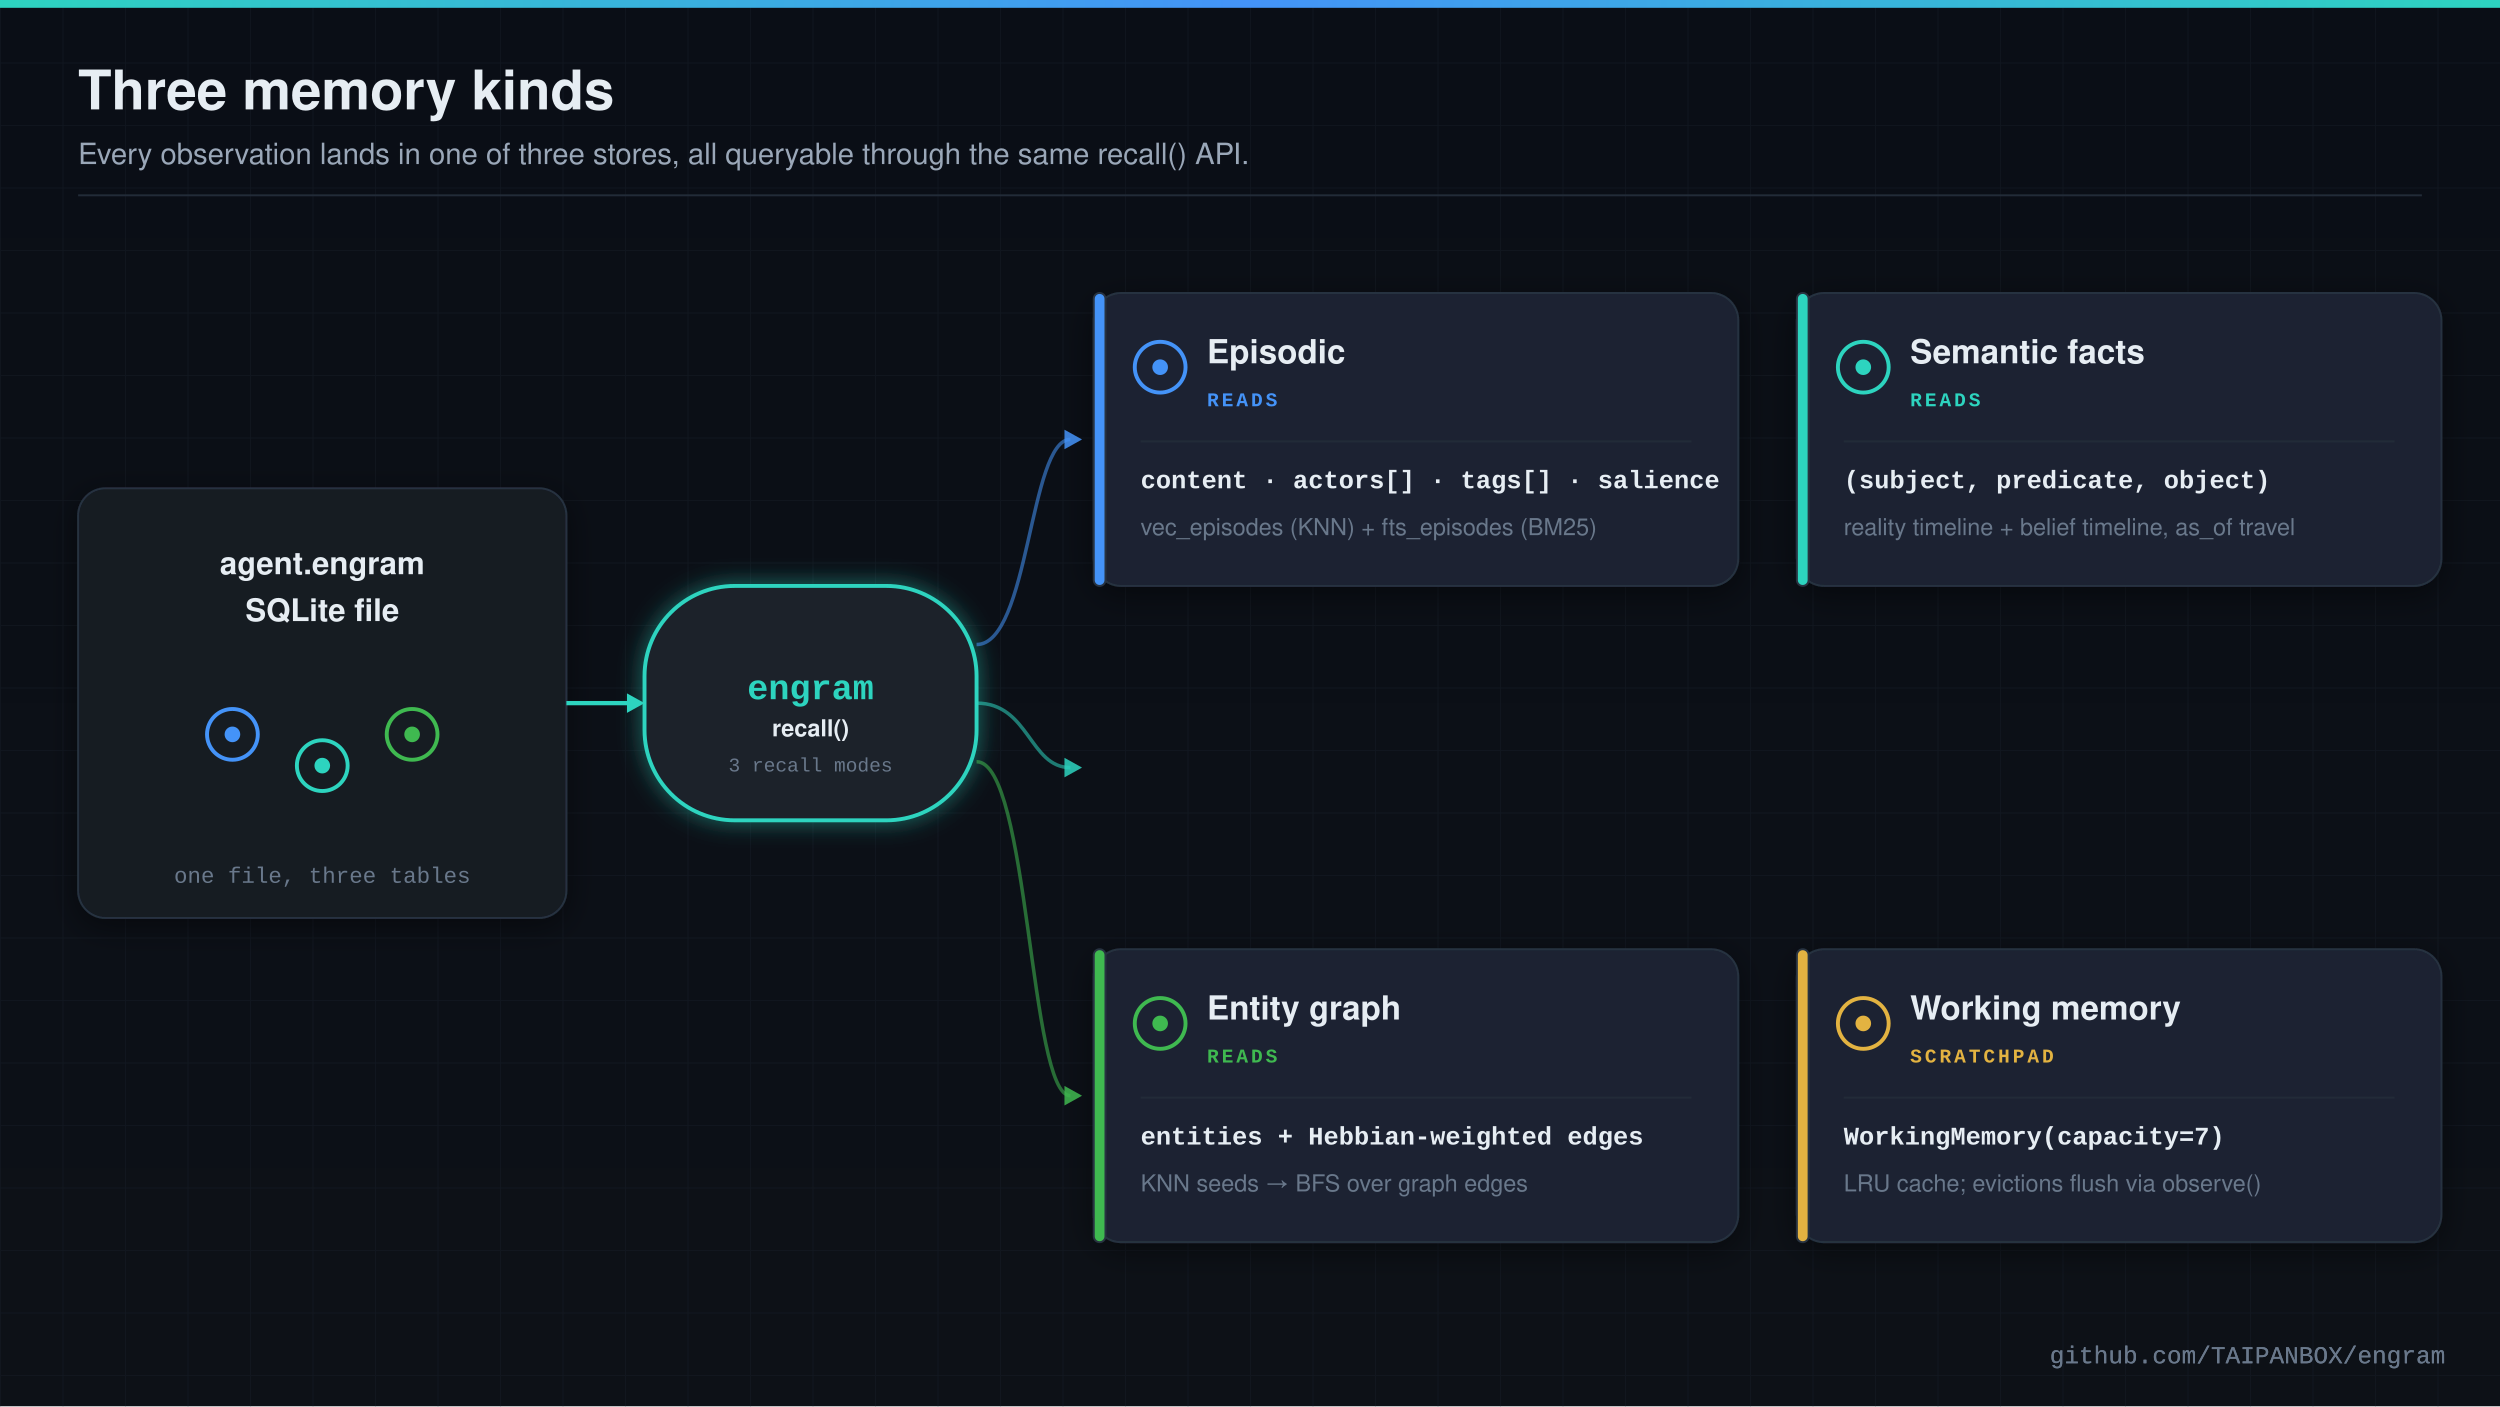
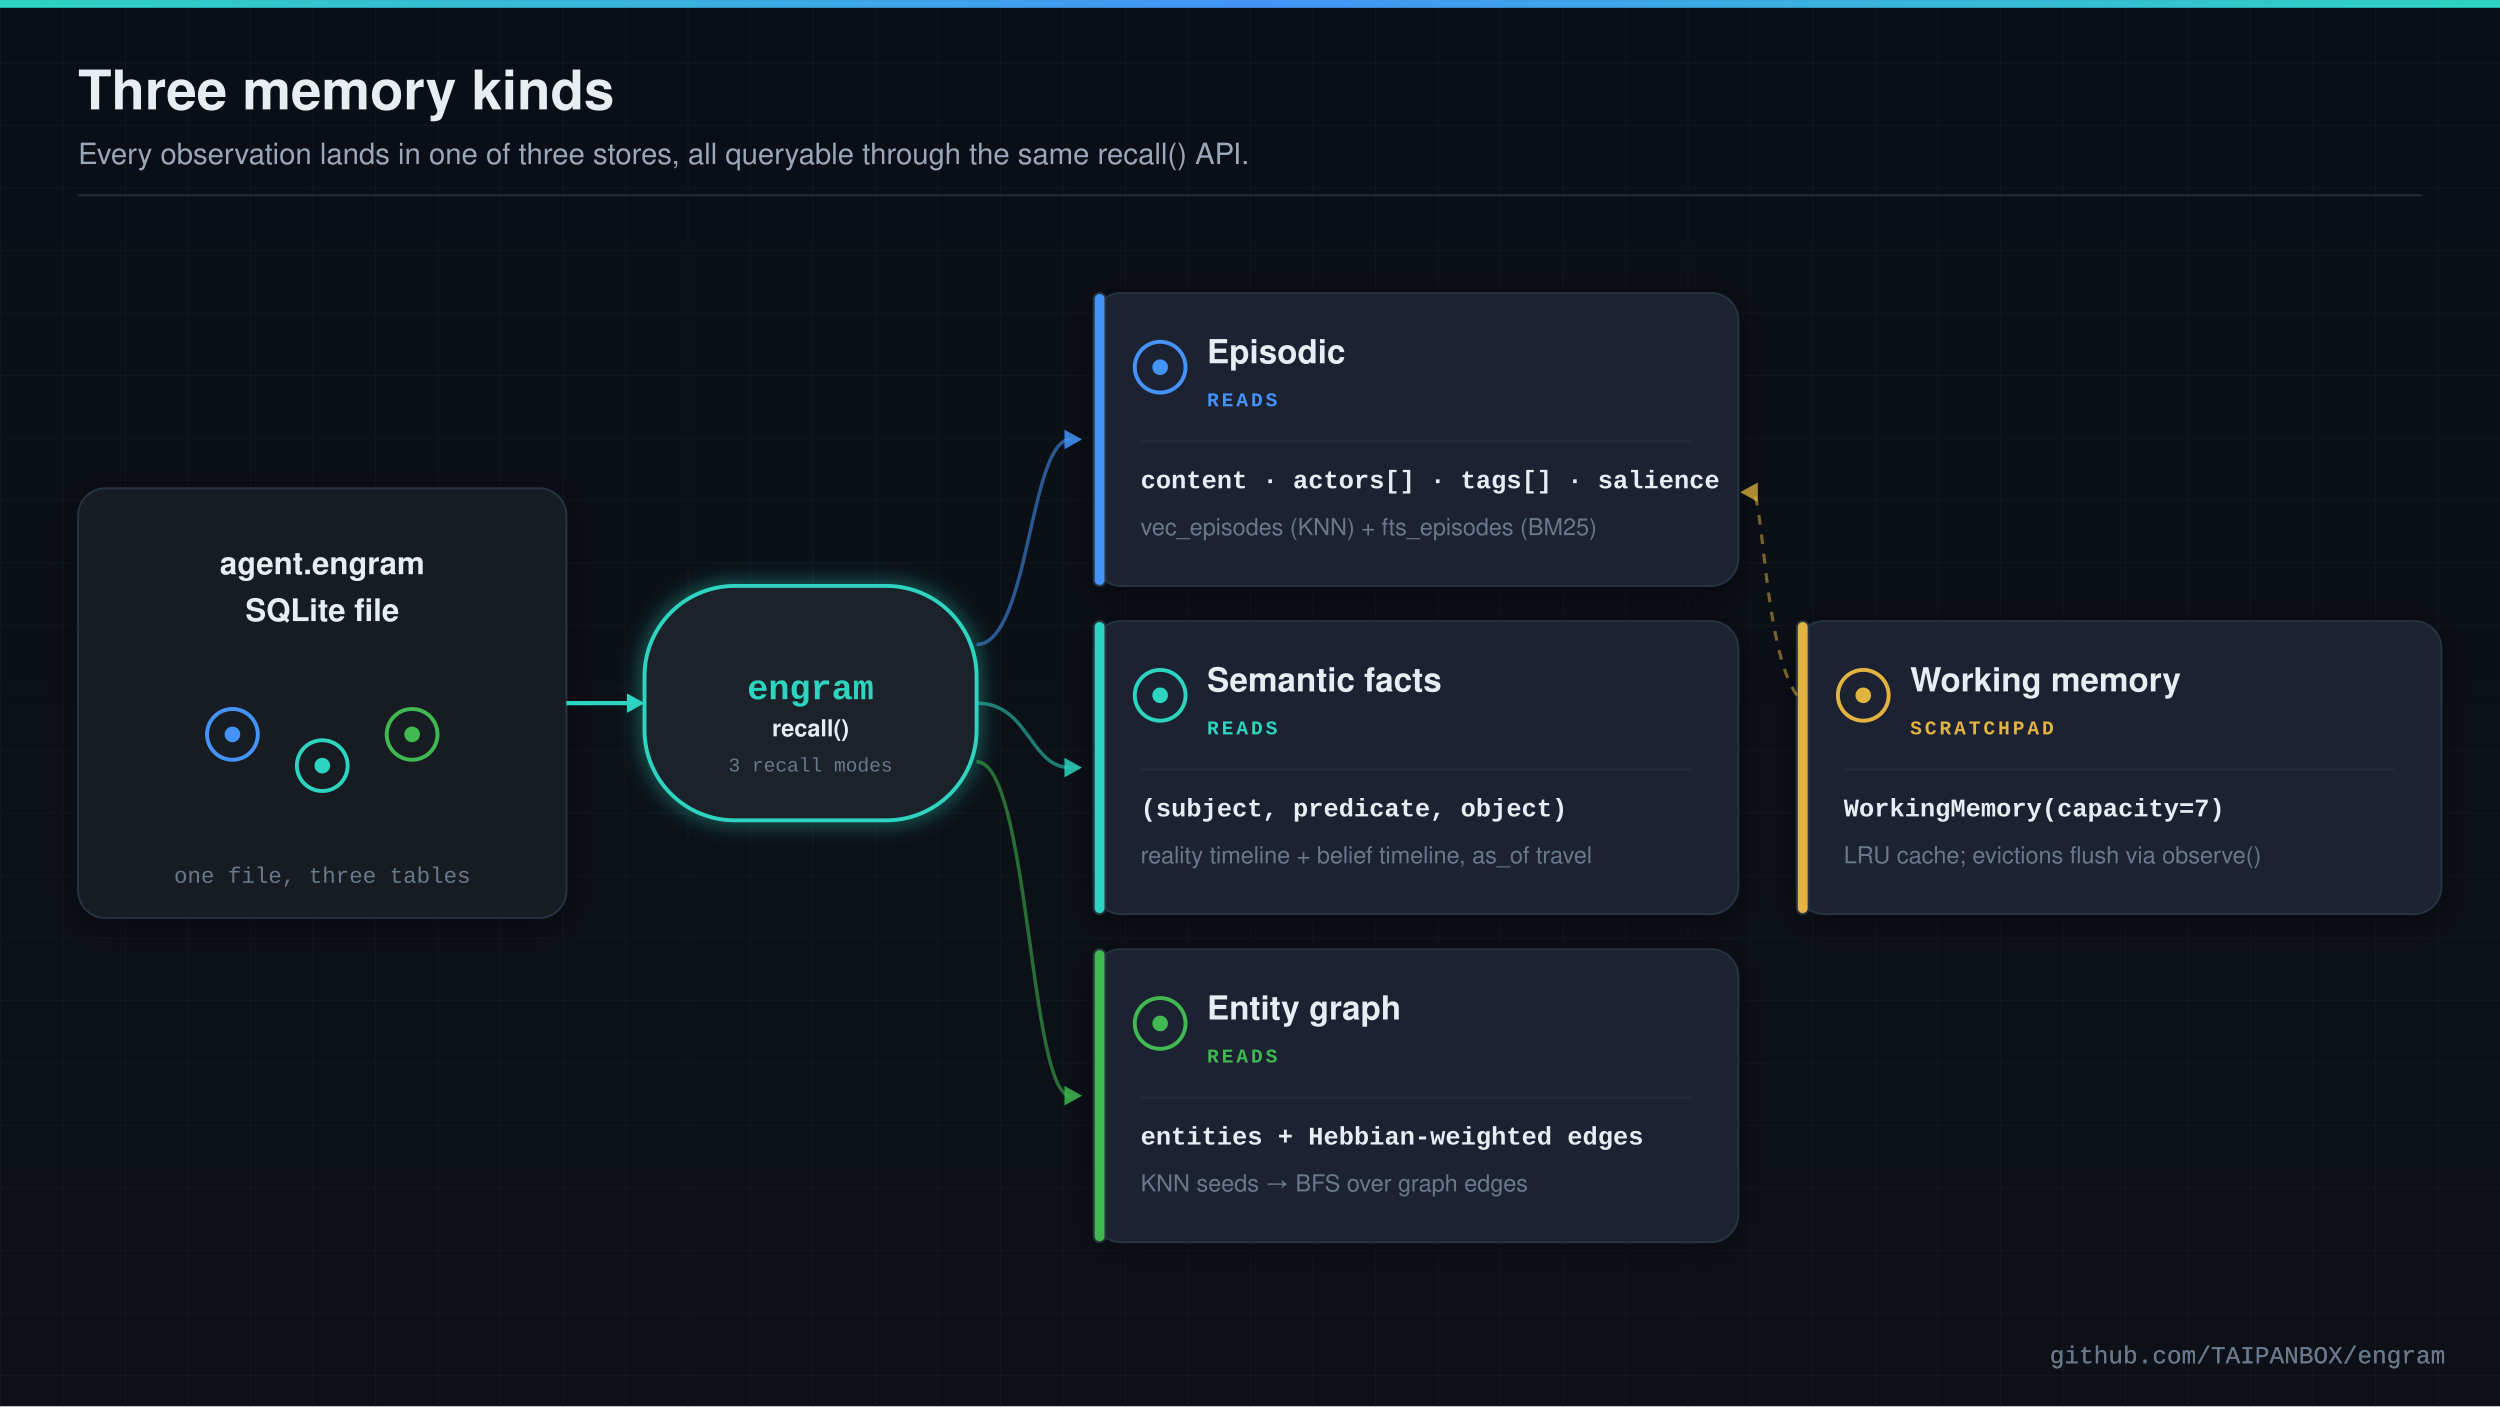
<svg xmlns="http://www.w3.org/2000/svg" width="1280" height="720" viewBox="0 0 1280 720" font-family="'Segoe UI', system-ui, -apple-system, Helvetica, Arial, sans-serif">
  <defs>
    <linearGradient id="bg" x1="0" y1="0" x2="0" y2="1">
      <stop offset="0" stop-color="#0a0e16" />
      <stop offset="1" stop-color="#0d1117" />
    </linearGradient>
    <linearGradient id="accent" x1="0" y1="0" x2="1" y2="0">
      <stop offset="0" stop-color="#2dd4bf" />
      <stop offset="0.5" stop-color="#4493f8" />
      <stop offset="1" stop-color="#2dd4bf" />
    </linearGradient>
    <pattern id="grid" width="32" height="32" patternUnits="userSpaceOnUse">
      <path d="M 32 0 L 0 0 0 32" fill="none" stroke="#161d27" stroke-width="1" />
    </pattern>
    <filter id="soft" x="-20%" y="-20%" width="140%" height="140%">
      <feDropShadow dx="0" dy="4" stdDeviation="8" flood-color="#000000" flood-opacity="0.45" />
    </filter>
    <filter id="glow" x="-60%" y="-60%" width="220%" height="220%">
      <feDropShadow dx="0" dy="0" stdDeviation="6" flood-color="#2dd4bf" flood-opacity="0.5" />
    </filter>
  </defs>
  <rect x="0" y="0" width="1280" height="720" rx="0" ry="0" fill="url(#bg)" />
  <rect x="0" y="0" width="1280" height="720" fill="url(#grid)" opacity="0.5" />
  <rect x="0" y="0" width="1280" height="4" fill="url(#accent)" />
  <text x="1252" y="698" font-size="12.5" fill="#69788b" font-family="'SF Mono','JetBrains Mono','Fira Code',Menlo,Consolas,'Liberation Mono',monospace" font-weight="400" text-anchor="end">github.com/TAIPANBOX/engram</text>
  <text x="40" y="56" font-size="28" fill="#e6edf3" font-family="'Segoe UI', system-ui, -apple-system, Helvetica, Arial, sans-serif" font-weight="700" text-anchor="start">Three memory kinds</text>
  <text x="40" y="84" font-size="15" fill="#9aa7b8" font-family="'Segoe UI', system-ui, -apple-system, Helvetica, Arial, sans-serif" font-weight="400" text-anchor="start">Every observation lands in one of three stores, all queryable through the same recall() API.</text>
  <line x1="40" y1="100" x2="1240" y2="100" stroke="#222b38" stroke-width="1" />
  <rect x="40" y="250" width="250" height="220" rx="14" ry="14" fill="#141a23" stroke="#283341" stroke-width="1" filter="url(#soft)" />
  <text x="165" y="294" font-size="16" fill="#e6edf3" font-family="'Segoe UI', system-ui, -apple-system, Helvetica, Arial, sans-serif" font-weight="700" text-anchor="middle">agent.engram</text>
  <text x="165" y="318" font-size="16" fill="#e6edf3" font-family="'Segoe UI', system-ui, -apple-system, Helvetica, Arial, sans-serif" font-weight="700" text-anchor="middle">SQLite file</text>
  <circle cx="119" cy="376" r="13" fill="none" stroke="#4493f8" stroke-width="2" />
  <circle cx="119" cy="376" r="4" fill="#4493f8" />
  <circle cx="165" cy="392" r="13" fill="none" stroke="#2dd4bf" stroke-width="2" />
  <circle cx="165" cy="392" r="4" fill="#2dd4bf" />
  <circle cx="211" cy="376" r="13" fill="none" stroke="#3fb950" stroke-width="2" />
  <circle cx="211" cy="376" r="4" fill="#3fb950" />
  <text x="165" y="452" font-size="11.5" fill="#69788b" font-family="'SF Mono','JetBrains Mono','Fira Code',Menlo,Consolas,'Liberation Mono',monospace" text-anchor="middle">one file, three tables</text>
  <rect x="330.0" y="300.0" width="170" height="120" rx="46.2" ry="46.2" fill="#1a212c" stroke="#2dd4bf" stroke-width="2" filter="url(#glow)" />
  <text x="415.0" y="358.0" font-size="18" fill="#2dd4bf" font-family="'SF Mono','JetBrains Mono','Fira Code',Menlo,Consolas,'Liberation Mono',monospace" font-weight="700" text-anchor="middle">engram</text>
  <text x="415.0" y="377.0" font-size="12" fill="#e6edf3" font-family="'Segoe UI', system-ui, -apple-system, Helvetica, Arial, sans-serif" font-weight="600" text-anchor="middle">recall()</text>
  <text x="415.0" y="395.0" font-size="10" fill="#69788b" font-family="'SF Mono','JetBrains Mono','Fira Code',Menlo,Consolas,'Liberation Mono',monospace" font-weight="400" text-anchor="middle">3 recall modes</text>
  <line x1="290" y1="360" x2="323" y2="360" stroke="#2dd4bf" stroke-width="2.2" />
  <path d="M 330 360 l -9 -5 l 0 10 z" fill="#2dd4bf" />
  <rect x="560" y="150" width="330" height="150" rx="14" ry="14" fill="#1b2331" stroke="#283341" stroke-width="1" filter="url(#soft)" />
  <rect x="560" y="150" width="6" height="150" rx="3" ry="3" fill="#4493f8" stroke="#283341" stroke-width="1" />
  <circle cx="594" cy="188" r="13" fill="none" stroke="#4493f8" stroke-width="2" />
  <circle cx="594" cy="188" r="4" fill="#4493f8" />
  <text x="618" y="186" font-size="17" fill="#e6edf3" font-family="'Segoe UI', system-ui, -apple-system, Helvetica, Arial, sans-serif" font-weight="700" text-anchor="start">Episodic</text>
  <text x="618" y="208" font-size="10" fill="#4493f8" font-family="'SF Mono','JetBrains Mono','Fira Code',Menlo,Consolas,'Liberation Mono',monospace" font-weight="700" text-anchor="start" letter-spacing="1.5">READS</text>
  <line x1="584" y1="226" x2="866" y2="226" stroke="#222b38" stroke-width="1" />
  <text x="584" y="250" font-size="13" fill="#e6edf3" font-family="'SF Mono','JetBrains Mono','Fira Code',Menlo,Consolas,'Liberation Mono',monospace" font-weight="600" text-anchor="start">content · actors[] · tags[] · salience</text>
  <text x="584" y="274" font-size="12" fill="#69788b" font-family="'Segoe UI', system-ui, -apple-system, Helvetica, Arial, sans-serif" font-weight="400" text-anchor="start">vec_episodes (KNN) + fts_episodes (BM25)</text>
-   <rect x="920" y="150" width="330" height="150" rx="14" ry="14" fill="#1b2331" stroke="#283341" stroke-width="1" filter="url(#soft)" />
-   <rect x="920" y="150" width="6" height="150" rx="3" ry="3" fill="#2dd4bf" stroke="#283341" stroke-width="1" />
-   <circle cx="954" cy="188" r="13" fill="none" stroke="#2dd4bf" stroke-width="2" />
-   <circle cx="954" cy="188" r="4" fill="#2dd4bf" />
-   <text x="978" y="186" font-size="17" fill="#e6edf3" font-family="'Segoe UI', system-ui, -apple-system, Helvetica, Arial, sans-serif" font-weight="700" text-anchor="start">Semantic facts</text>
-   <text x="978" y="208" font-size="10" fill="#2dd4bf" font-family="'SF Mono','JetBrains Mono','Fira Code',Menlo,Consolas,'Liberation Mono',monospace" font-weight="700" text-anchor="start" letter-spacing="1.5">READS</text>
-   <line x1="944" y1="226" x2="1226" y2="226" stroke="#222b38" stroke-width="1" />
-   <text x="944" y="250" font-size="13" fill="#e6edf3" font-family="'SF Mono','JetBrains Mono','Fira Code',Menlo,Consolas,'Liberation Mono',monospace" font-weight="600" text-anchor="start">(subject, predicate, object)</text>
-   <text x="944" y="274" font-size="12" fill="#69788b" font-family="'Segoe UI', system-ui, -apple-system, Helvetica, Arial, sans-serif" font-weight="400" text-anchor="start">reality timeline + belief timeline, as_of travel</text>
+   <rect x="560" y="318" width="330" height="150" rx="14" ry="14" fill="#1b2331" stroke="#283341" stroke-width="1" filter="url(#soft)" />
+   <rect x="560" y="318" width="6" height="150" rx="3" ry="3" fill="#2dd4bf" stroke="#283341" stroke-width="1" />
+   <circle cx="594" cy="356" r="13" fill="none" stroke="#2dd4bf" stroke-width="2" />
+   <circle cx="594" cy="356" r="4" fill="#2dd4bf" />
+   <text x="618" y="354" font-size="17" fill="#e6edf3" font-family="'Segoe UI', system-ui, -apple-system, Helvetica, Arial, sans-serif" font-weight="700" text-anchor="start">Semantic facts</text>
+   <text x="618" y="376" font-size="10" fill="#2dd4bf" font-family="'SF Mono','JetBrains Mono','Fira Code',Menlo,Consolas,'Liberation Mono',monospace" font-weight="700" text-anchor="start" letter-spacing="1.5">READS</text>
+   <line x1="584" y1="394" x2="866" y2="394" stroke="#222b38" stroke-width="1" />
+   <text x="584" y="418" font-size="13" fill="#e6edf3" font-family="'SF Mono','JetBrains Mono','Fira Code',Menlo,Consolas,'Liberation Mono',monospace" font-weight="600" text-anchor="start">(subject, predicate, object)</text>
+   <text x="584" y="442" font-size="12" fill="#69788b" font-family="'Segoe UI', system-ui, -apple-system, Helvetica, Arial, sans-serif" font-weight="400" text-anchor="start">reality timeline + belief timeline, as_of travel</text>
  <rect x="560" y="486" width="330" height="150" rx="14" ry="14" fill="#1b2331" stroke="#283341" stroke-width="1" filter="url(#soft)" />
  <rect x="560" y="486" width="6" height="150" rx="3" ry="3" fill="#3fb950" stroke="#283341" stroke-width="1" />
  <circle cx="594" cy="524" r="13" fill="none" stroke="#3fb950" stroke-width="2" />
  <circle cx="594" cy="524" r="4" fill="#3fb950" />
  <text x="618" y="522" font-size="17" fill="#e6edf3" font-family="'Segoe UI', system-ui, -apple-system, Helvetica, Arial, sans-serif" font-weight="700" text-anchor="start">Entity graph</text>
  <text x="618" y="544" font-size="10" fill="#3fb950" font-family="'SF Mono','JetBrains Mono','Fira Code',Menlo,Consolas,'Liberation Mono',monospace" font-weight="700" text-anchor="start" letter-spacing="1.5">READS</text>
  <line x1="584" y1="562" x2="866" y2="562" stroke="#222b38" stroke-width="1" />
  <text x="584" y="586" font-size="13" fill="#e6edf3" font-family="'SF Mono','JetBrains Mono','Fira Code',Menlo,Consolas,'Liberation Mono',monospace" font-weight="600" text-anchor="start">entities + Hebbian-weighted edges</text>
  <text x="584" y="610" font-size="12" fill="#69788b" font-family="'Segoe UI', system-ui, -apple-system, Helvetica, Arial, sans-serif" font-weight="400" text-anchor="start">KNN seeds → BFS over graph edges</text>
  <path d="M 500.0 330.0 C 527.0 330.0, 527.0 225.0, 548.0 225.0" fill="none" stroke="#4493f8" stroke-width="1.8" opacity="0.55" />
  <path d="M 554.0 225.0 l -9 -5 l 0 10 z" fill="#4493f8" opacity="0.85" />
  <path d="M 500.0 360.0 C 527.0 360.0, 527.0 393.0, 548.0 393.0" fill="none" stroke="#2dd4bf" stroke-width="1.8" opacity="0.55" />
  <path d="M 554.0 393.0 l -9 -5 l 0 10 z" fill="#2dd4bf" opacity="0.85" />
  <path d="M 500.0 390.0 C 527.0 390.0, 527.0 561.0, 548.0 561.0" fill="none" stroke="#3fb950" stroke-width="1.8" opacity="0.55" />
  <path d="M 554.0 561.0 l -9 -5 l 0 10 z" fill="#3fb950" opacity="0.85" />
-   <rect x="920" y="486" width="330" height="150" rx="14" ry="14" fill="#1b2331" stroke="#283341" stroke-width="1" filter="url(#soft)" />
-   <rect x="920" y="486" width="6" height="150" rx="3" ry="3" fill="#e3b341" stroke="#283341" stroke-width="1" />
-   <circle cx="954" cy="524" r="13" fill="none" stroke="#e3b341" stroke-width="2" />
-   <circle cx="954" cy="524" r="4" fill="#e3b341" />
-   <text x="978" y="522" font-size="17" fill="#e6edf3" font-family="'Segoe UI', system-ui, -apple-system, Helvetica, Arial, sans-serif" font-weight="700" text-anchor="start">Working memory</text>
-   <text x="978" y="544" font-size="10" fill="#e3b341" font-family="'SF Mono','JetBrains Mono','Fira Code',Menlo,Consolas,'Liberation Mono',monospace" font-weight="700" text-anchor="start" letter-spacing="1.5">SCRATCHPAD</text>
-   <line x1="944" y1="562" x2="1226" y2="562" stroke="#222b38" stroke-width="1" />
-   <text x="944" y="586" font-size="13" fill="#e6edf3" font-family="'SF Mono','JetBrains Mono','Fira Code',Menlo,Consolas,'Liberation Mono',monospace" font-weight="600" text-anchor="start">WorkingMemory(capacity=7)</text>
-   <text x="944" y="610" font-size="12" fill="#69788b" font-family="'Segoe UI', system-ui, -apple-system, Helvetica, Arial, sans-serif" font-weight="400" text-anchor="start">LRU cache; evictions flush via observe()</text>
+   <rect x="920" y="318" width="330" height="150" rx="14" ry="14" fill="#1b2331" stroke="#283341" stroke-width="1" filter="url(#soft)" />
+   <rect x="920" y="318" width="6" height="150" rx="3" ry="3" fill="#e3b341" stroke="#283341" stroke-width="1" />
+   <circle cx="954" cy="356" r="13" fill="none" stroke="#e3b341" stroke-width="2" />
+   <circle cx="954" cy="356" r="4" fill="#e3b341" />
+   <text x="978" y="354" font-size="17" fill="#e6edf3" font-family="'Segoe UI', system-ui, -apple-system, Helvetica, Arial, sans-serif" font-weight="700" text-anchor="start">Working memory</text>
+   <text x="978" y="376" font-size="10" fill="#e3b341" font-family="'SF Mono','JetBrains Mono','Fira Code',Menlo,Consolas,'Liberation Mono',monospace" font-weight="700" text-anchor="start" letter-spacing="1.5">SCRATCHPAD</text>
+   <line x1="944" y1="394" x2="1226" y2="394" stroke="#222b38" stroke-width="1" />
+   <text x="944" y="418" font-size="13" fill="#e6edf3" font-family="'SF Mono','JetBrains Mono','Fira Code',Menlo,Consolas,'Liberation Mono',monospace" font-weight="600" text-anchor="start">WorkingMemory(capacity=7)</text>
+   <text x="944" y="442" font-size="12" fill="#69788b" font-family="'Segoe UI', system-ui, -apple-system, Helvetica, Arial, sans-serif" font-weight="400" text-anchor="start">LRU cache; evictions flush via observe()</text>
+   <path d="M 920 356 C 903 332, 903 252, 897 252" fill="none" stroke="#e3b341" stroke-width="1.6" stroke-dasharray="5 5" opacity="0.5" />
+   <path d="M 891 252 l 9 -5 l 0 10 z" fill="#e3b341" opacity="0.75" />
  <text x="1252" y="698" font-size="12.5" fill="#69788b" font-family="'SF Mono','JetBrains Mono','Fira Code',Menlo,Consolas,'Liberation Mono',monospace" font-weight="400" text-anchor="end">github.com/TAIPANBOX/engram</text>
</svg>
